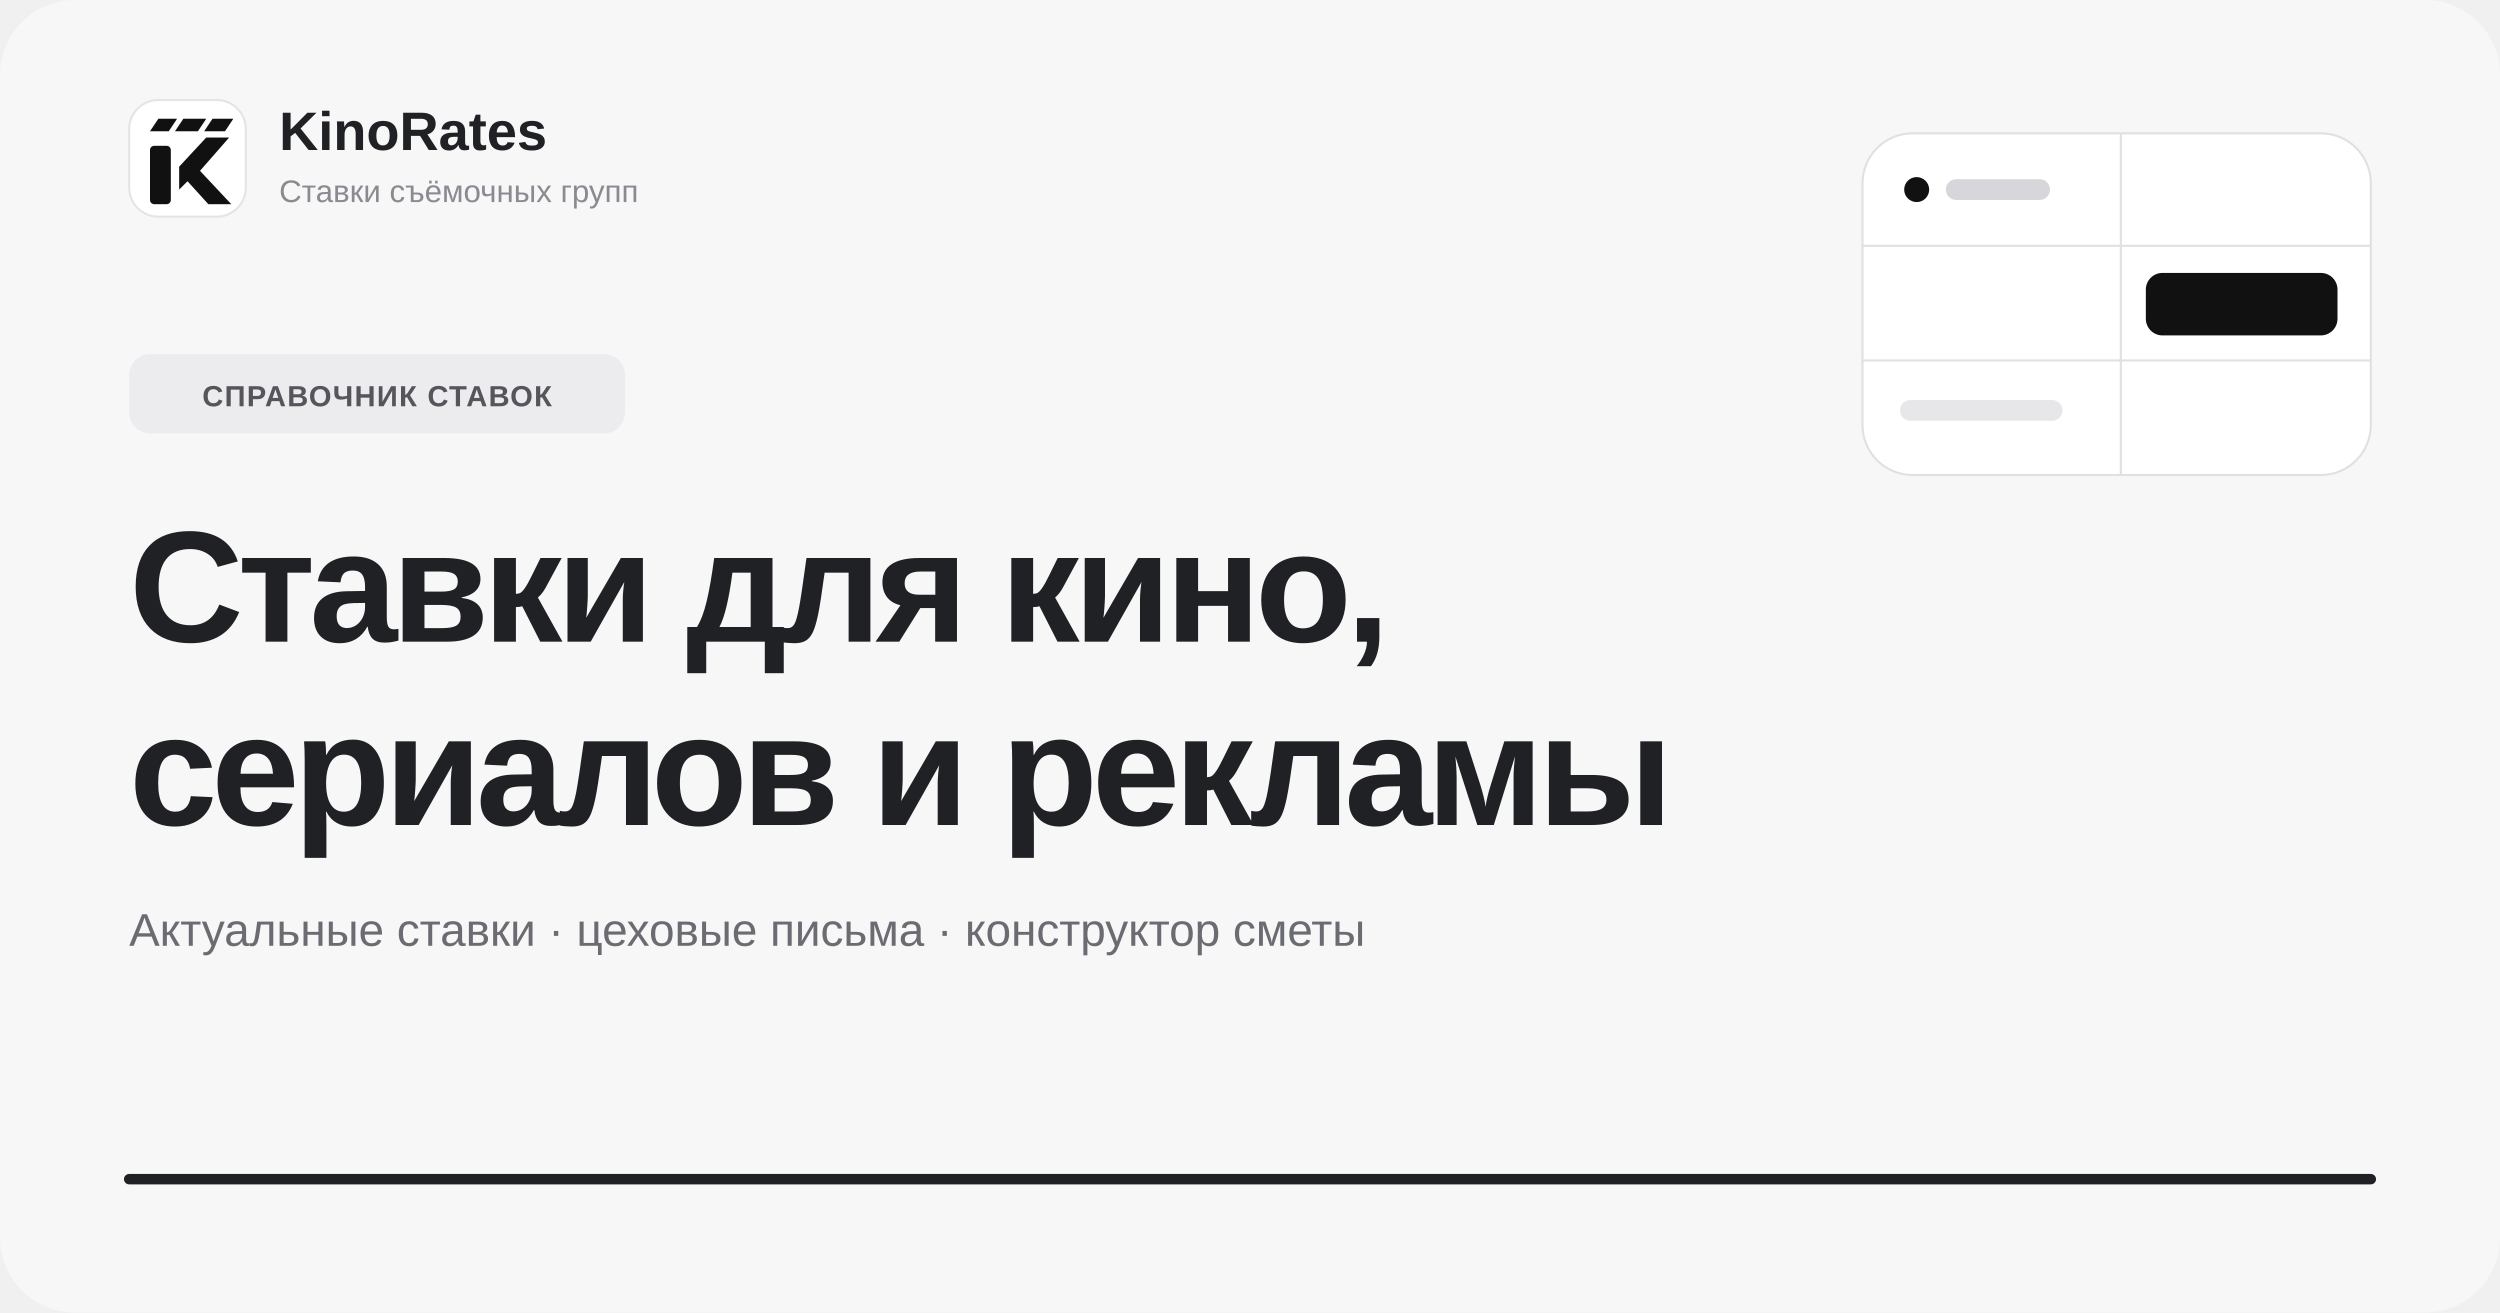
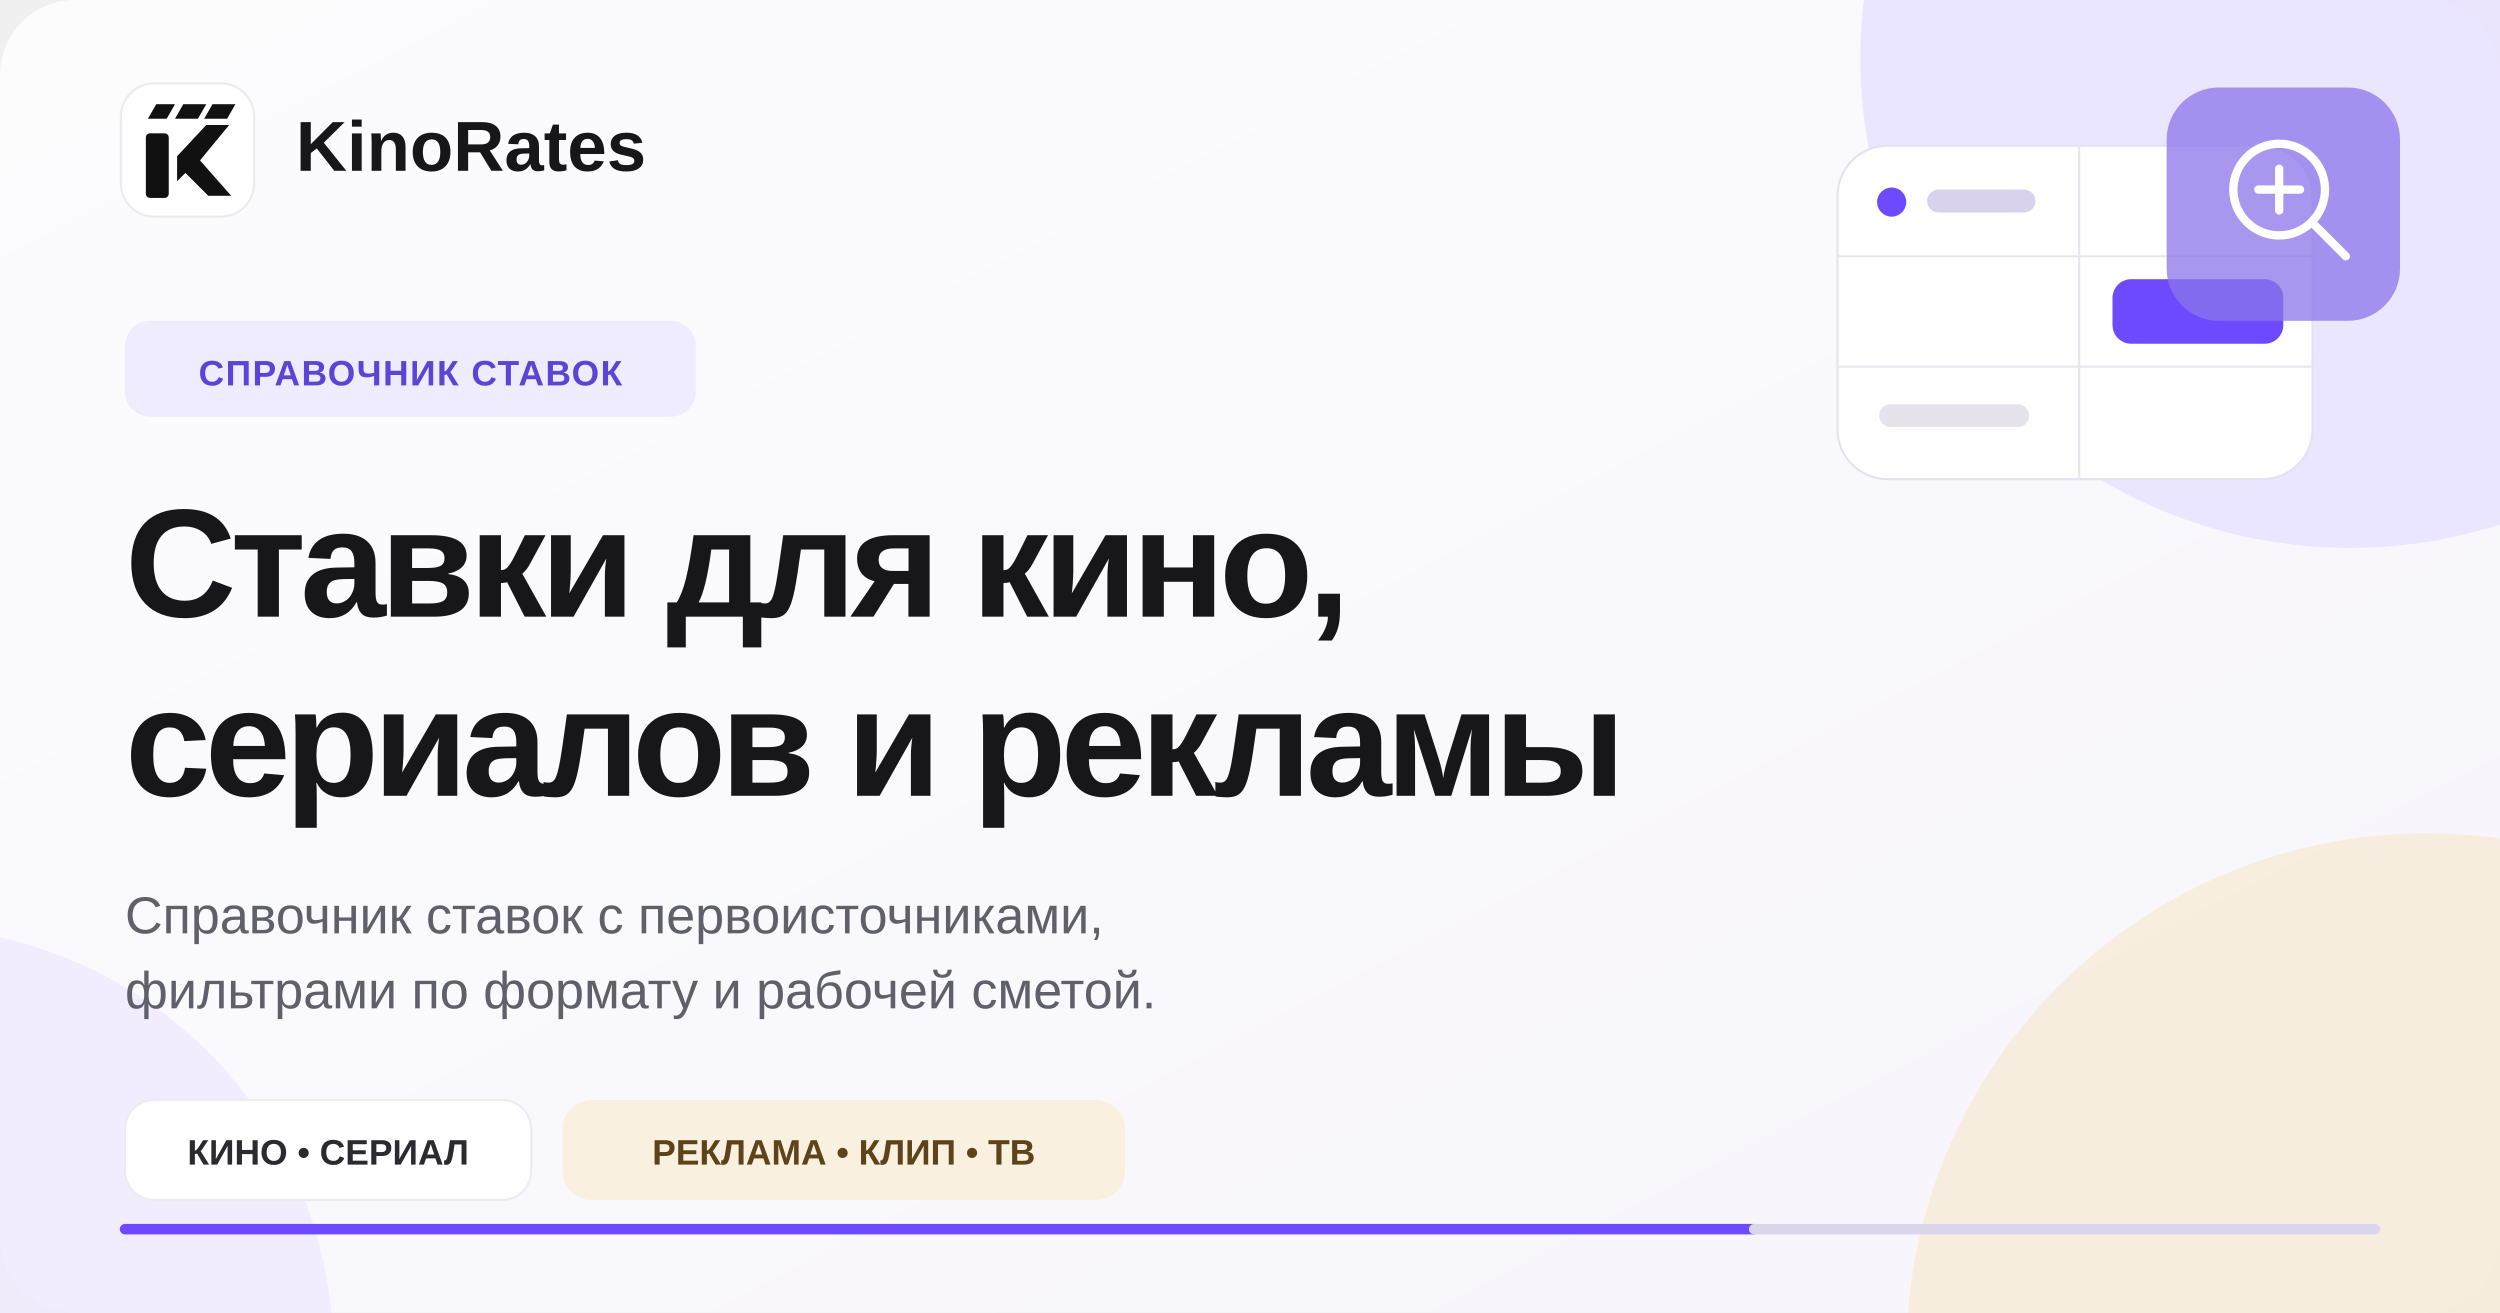
<svg xmlns="http://www.w3.org/2000/svg" width="1200" height="630" viewBox="0 0 1200 630">
-   <rect width="1200" height="630" rx="36" fill="#F7F7F8" />
-   <g transform="translate(62 48)">
-     <rect width="56" height="56" rx="14" fill="#FFFFFF" stroke="#E4E4E7" />
-     <g transform="translate(10 9)" fill="#111111">
-       <rect x="0" y="13" width="10" height="28" rx="2" />
-       <path d="M14 23 L27 9 H38 L24 25 L39 41 H28 L18 30 L14 34 Z" />
-       <path d="M0 6 L9 6 L13 0 L4 0 Z" />
-       <path d="M12 6 L23 6 L27 0 L16 0 Z" />
-       <path d="M26 6 L36 6 L40 0 L30 0 Z" />
+   <defs>
+     <linearGradient id="bg" x1="0" y1="0" x2="1" y2="1">
+       <stop offset="0" stop-color="#FCFCFD" />
+       <stop offset="1" stop-color="#F7F5FC" />
+     </linearGradient>
+   </defs>
+   <rect width="1200" height="630" rx="36" fill="url(#bg)" />
+   <circle cx="1128" cy="28" r="235" fill="#E9E4FF" opacity=".88" />
+   <circle cx="1165" cy="650" r="250" fill="#F7EBD8" opacity=".82" />
+   <circle cx="-45" cy="650" r="205" fill="#EEE9FF" opacity=".72" />
+   <g transform="translate(58 40)">
+     <rect width="64" height="64" rx="16" fill="#FFFFFF" stroke="#EBEBEE" />
+     <g transform="translate(12 10)" fill="#111111">
+       <rect x="0" y="14" width="11" height="31" rx="2" />
+       <path d="M15 25 L29 10 H40 L26 27 L41 44 H30 L19 33 L15 37 Z" />
+       <path d="M1 7 L10 7 L14 0 L5 0 Z" />
+       <path d="M14 7 L25 7 L29 0 L18 0 Z" />
+       <path d="M28 7 L39 7 L43 0 L32 0 Z" />
    </g>
-     <text x="72" y="24" font-family="Arial, Helvetica, sans-serif" font-size="26" font-weight="700" fill="#202124">KinoRates</text>
-     <text x="72" y="49" font-family="Arial, Helvetica, sans-serif" font-size="15" font-weight="500" fill="#8A8A91">Ставки съёмочных групп</text>
+     <text x="84" y="42" font-family="Arial, Helvetica, sans-serif" font-size="34" font-weight="700" fill="#17171B">KinoRates</text>
  </g>
-   <g transform="translate(62 170)">
-     <rect width="238" height="38" rx="10" fill="#ECECEF" />
-     <text x="119" y="25" text-anchor="middle" font-family="Arial, Helvetica, sans-serif" font-size="14" font-weight="700" letter-spacing=".6" fill="#55555B">СПРАВОЧНИК СТАВОК</text>
-     <text x="0" y="138" font-family="Arial, Helvetica, sans-serif" font-size="76" font-weight="700" letter-spacing="-2.8" fill="#202124">Ставки для кино,</text>
-     <text x="0" y="226" font-family="Arial, Helvetica, sans-serif" font-size="76" font-weight="700" letter-spacing="-2.8" fill="#202124">сериалов и рекламы</text>
-     <text x="0" y="284" font-family="Arial, Helvetica, sans-serif" font-size="22" font-weight="400" fill="#6B6B72">Актуальные ставки · цеховые письма · конструктор сметы</text>
+   <g transform="translate(60 154)">
+     <rect width="274" height="46" rx="12" fill="#F0ECFF" />
+     <text x="137" y="31" text-anchor="middle" font-family="Arial, Helvetica, sans-serif" font-size="17" font-weight="700" letter-spacing=".7" fill="#5B45D6">СПРАВОЧНИК СТАВОК</text>
+     <text x="0" y="142" font-family="Arial, Helvetica, sans-serif" font-size="74" font-weight="700" letter-spacing="-2.8" fill="#17171B">Ставки для кино,</text>
+     <text x="0" y="228" font-family="Arial, Helvetica, sans-serif" font-size="74" font-weight="700" letter-spacing="-2.8" fill="#17171B">сериалов и рекламы</text>
+     <text x="0" y="294" font-family="Arial, Helvetica, sans-serif" font-size="25" font-weight="400" fill="#5F606A">Справочник ставок с первоисточниками,</text>
+     <text x="0" y="330" font-family="Arial, Helvetica, sans-serif" font-size="25" font-weight="400" fill="#5F606A">фильтрами по формату и рабочей сметой.</text>
+     <g transform="translate(0 374)">
+       <rect width="195" height="48" rx="14" fill="#FFFFFF" stroke="#ECECF0" />
+       <text x="97.5" y="31" text-anchor="middle" font-family="Arial, Helvetica, sans-serif" font-size="17" font-weight="700" fill="#2A2A30">КИНО • СЕРИАЛ</text>
+       <rect x="210" width="270" height="48" rx="14" fill="#FAF0DF" />
+       <text x="345" y="31" text-anchor="middle" font-family="Arial, Helvetica, sans-serif" font-size="17" font-weight="700" fill="#5D421A">РЕКЛАМА • КЛИП • ТВ</text>
+     </g>
  </g>
-   <g transform="translate(894 64)">
-     <rect width="244" height="164" rx="24" fill="#FFFFFF" stroke="#E0E0E4" />
-     <line x1="0" y1="54" x2="244" y2="54" stroke="#E0E0E4" />
-     <line x1="0" y1="109" x2="244" y2="109" stroke="#E0E0E4" />
-     <line x1="124" y1="0" x2="124" y2="164" stroke="#E0E0E4" />
-     <rect x="136" y="67" width="92" height="30" rx="8" fill="#111111" />
-     <circle cx="26" cy="27" r="6" fill="#111111" />
-     <rect x="40" y="22" width="50" height="10" rx="5" fill="#D7D7DB" />
-     <rect x="18" y="128" width="78" height="10" rx="5" fill="#E7E7EA" />
+   <g transform="translate(882 70)">
+     <rect width="228" height="160" rx="24" fill="#FFFFFF" stroke="#E5E2EE" />
+     <line x1="0" y1="53" x2="228" y2="53" stroke="#E8E5EF" />
+     <line x1="0" y1="106" x2="228" y2="106" stroke="#E8E5EF" />
+     <line x1="116" y1="0" x2="116" y2="160" stroke="#E8E5EF" />
+     <circle cx="26" cy="27" r="7" fill="#6D4AFF" />
+     <rect x="43" y="21" width="52" height="11" rx="5.5" fill="#D8D2EF" />
+     <rect x="132" y="64" width="82" height="31" rx="9" fill="#6D4AFF" />
+     <rect x="20" y="124" width="72" height="11" rx="5.5" fill="#E6E3EC" />
+     <g transform="translate(158 -28)">
+       <rect width="112" height="112" rx="25" fill="#8C74EA" opacity=".75" />
+       <circle cx="54" cy="49" r="22" fill="none" stroke="#FFFFFF" stroke-width="4" />
+       <path d="M70 65 L86 81" stroke="#FFFFFF" stroke-width="4" stroke-linecap="round" />
+       <path d="M54 39 V59 M44 49 H64" stroke="#FFFFFF" stroke-width="4" stroke-linecap="round" />
+     </g>
  </g>
-   <path d="M62 566 H1138" stroke="#202124" stroke-width="5" stroke-linecap="round" />
+   <path d="M60 590 H842" stroke="#6D4AFF" stroke-width="5" stroke-linecap="round" />
+   <path d="M842 590 H1140" stroke="#DCD6EC" stroke-width="5" stroke-linecap="round" />
</svg>
